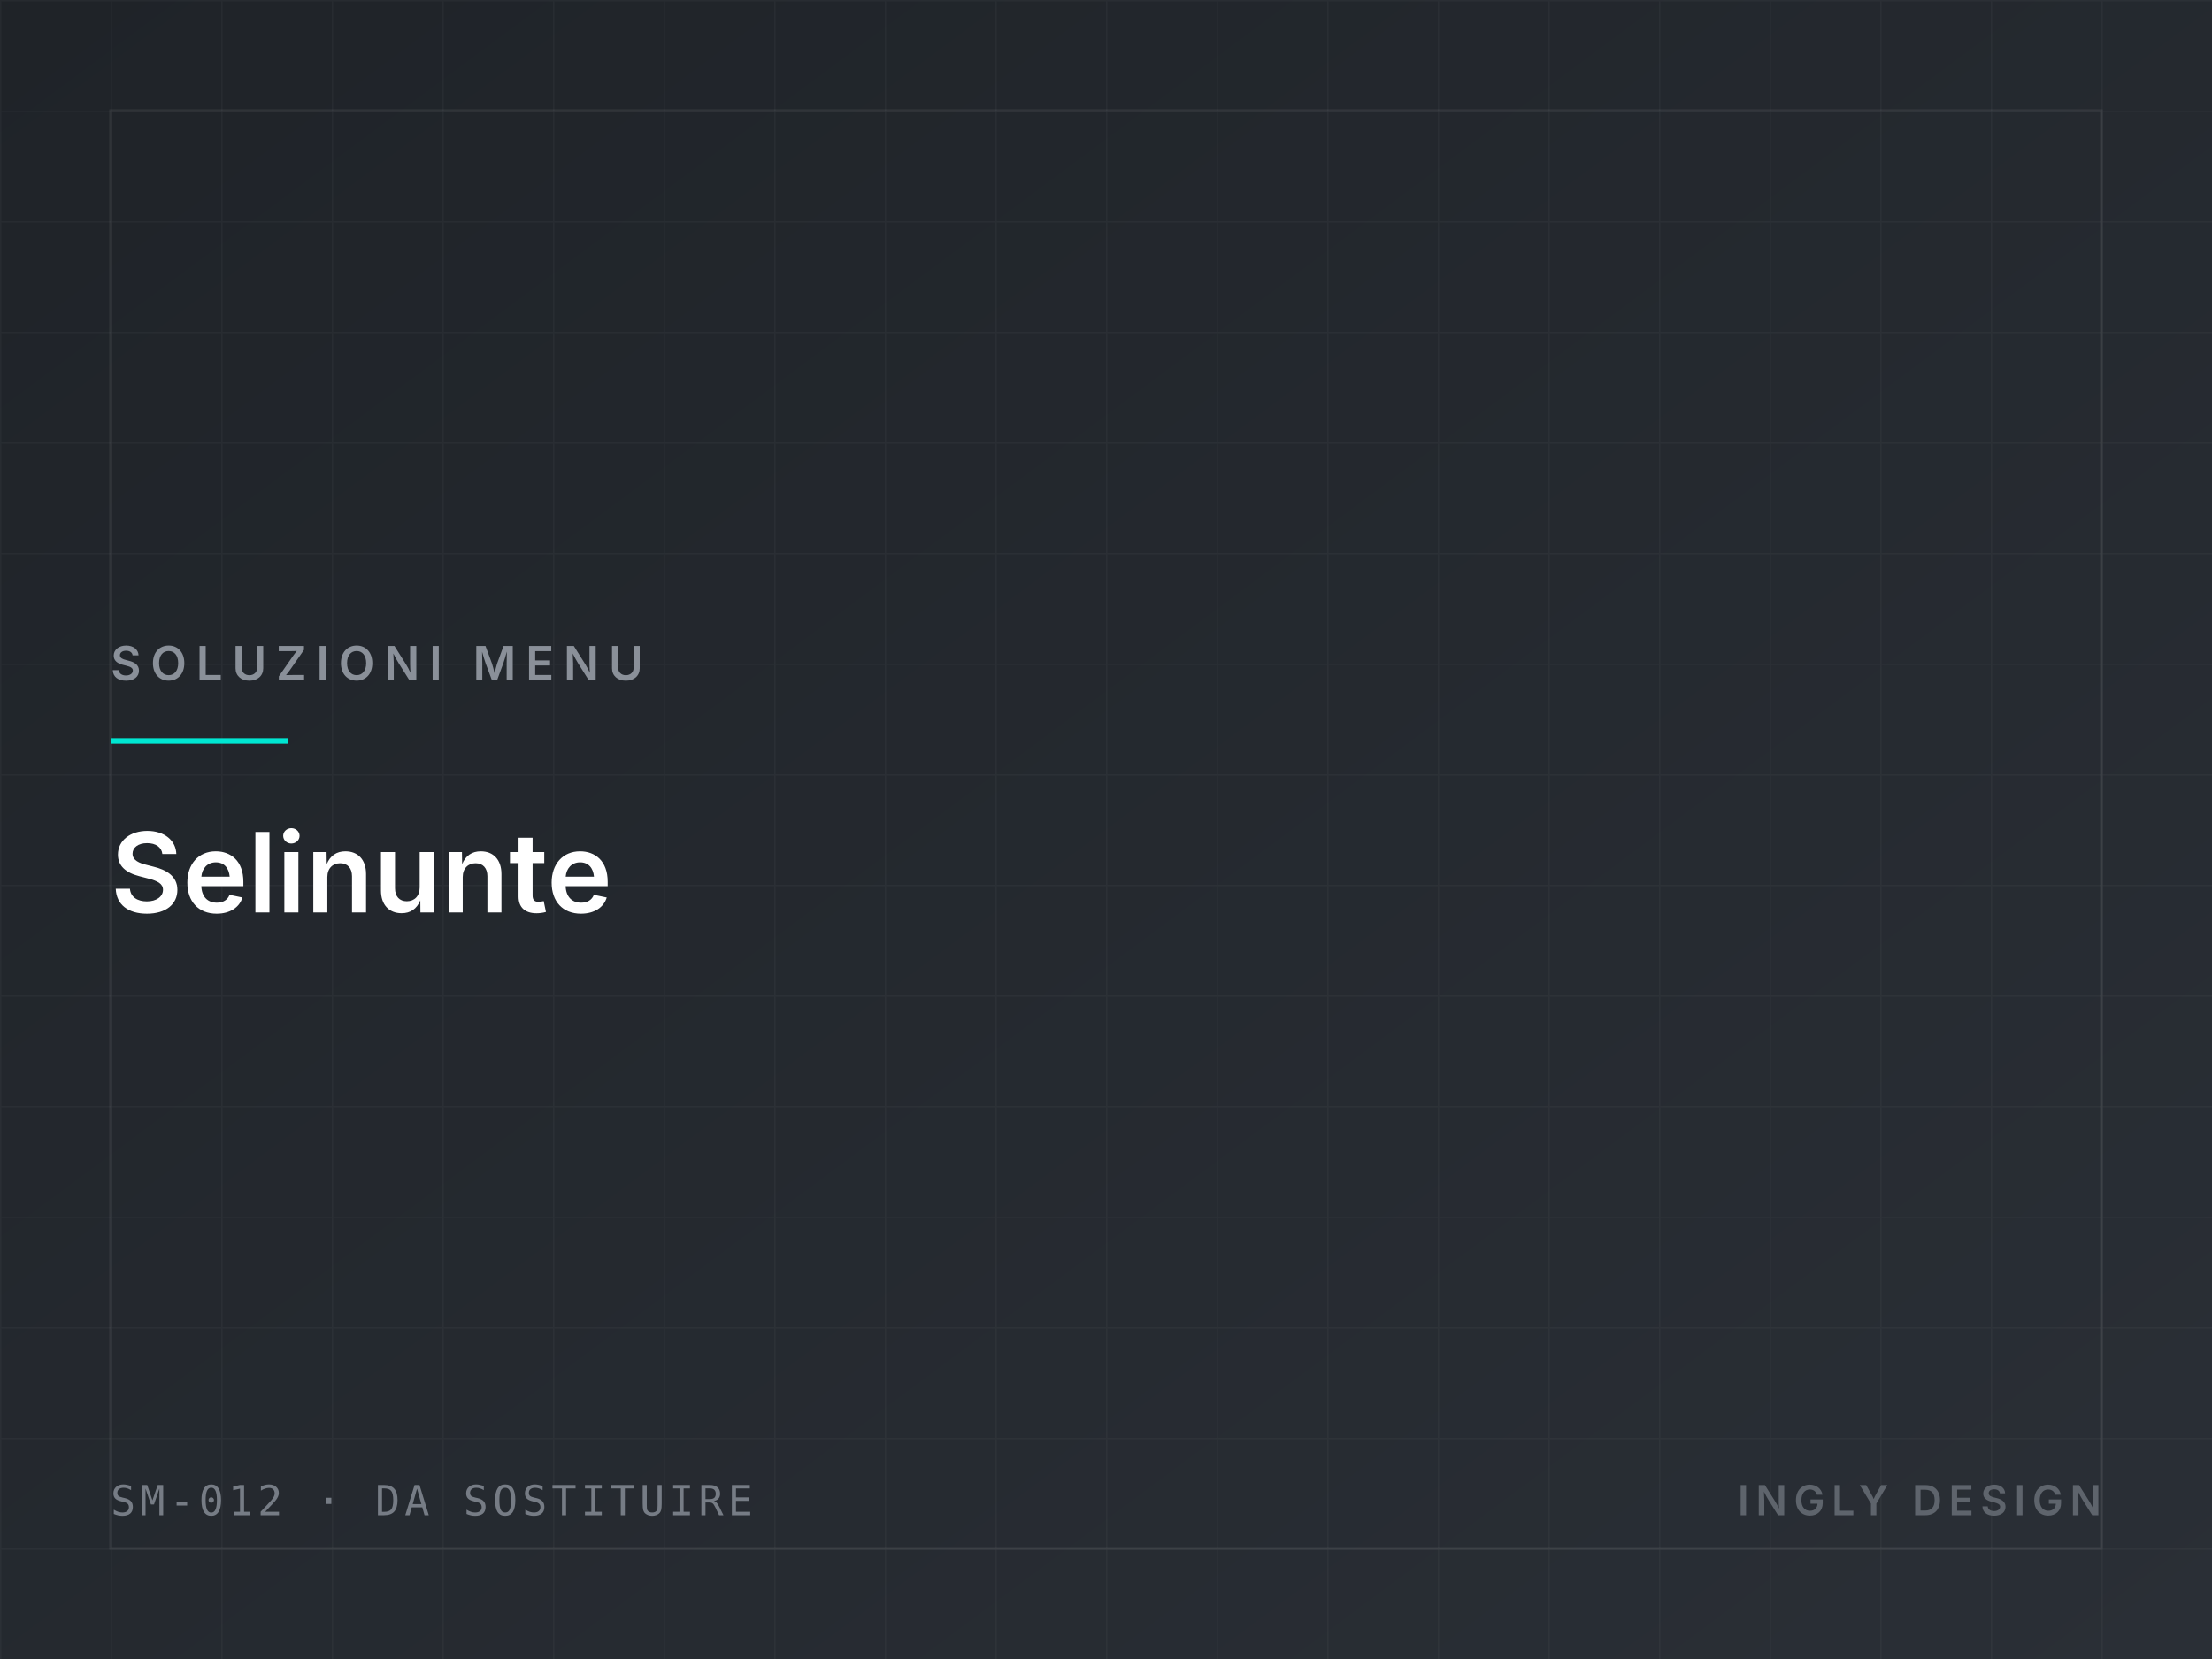
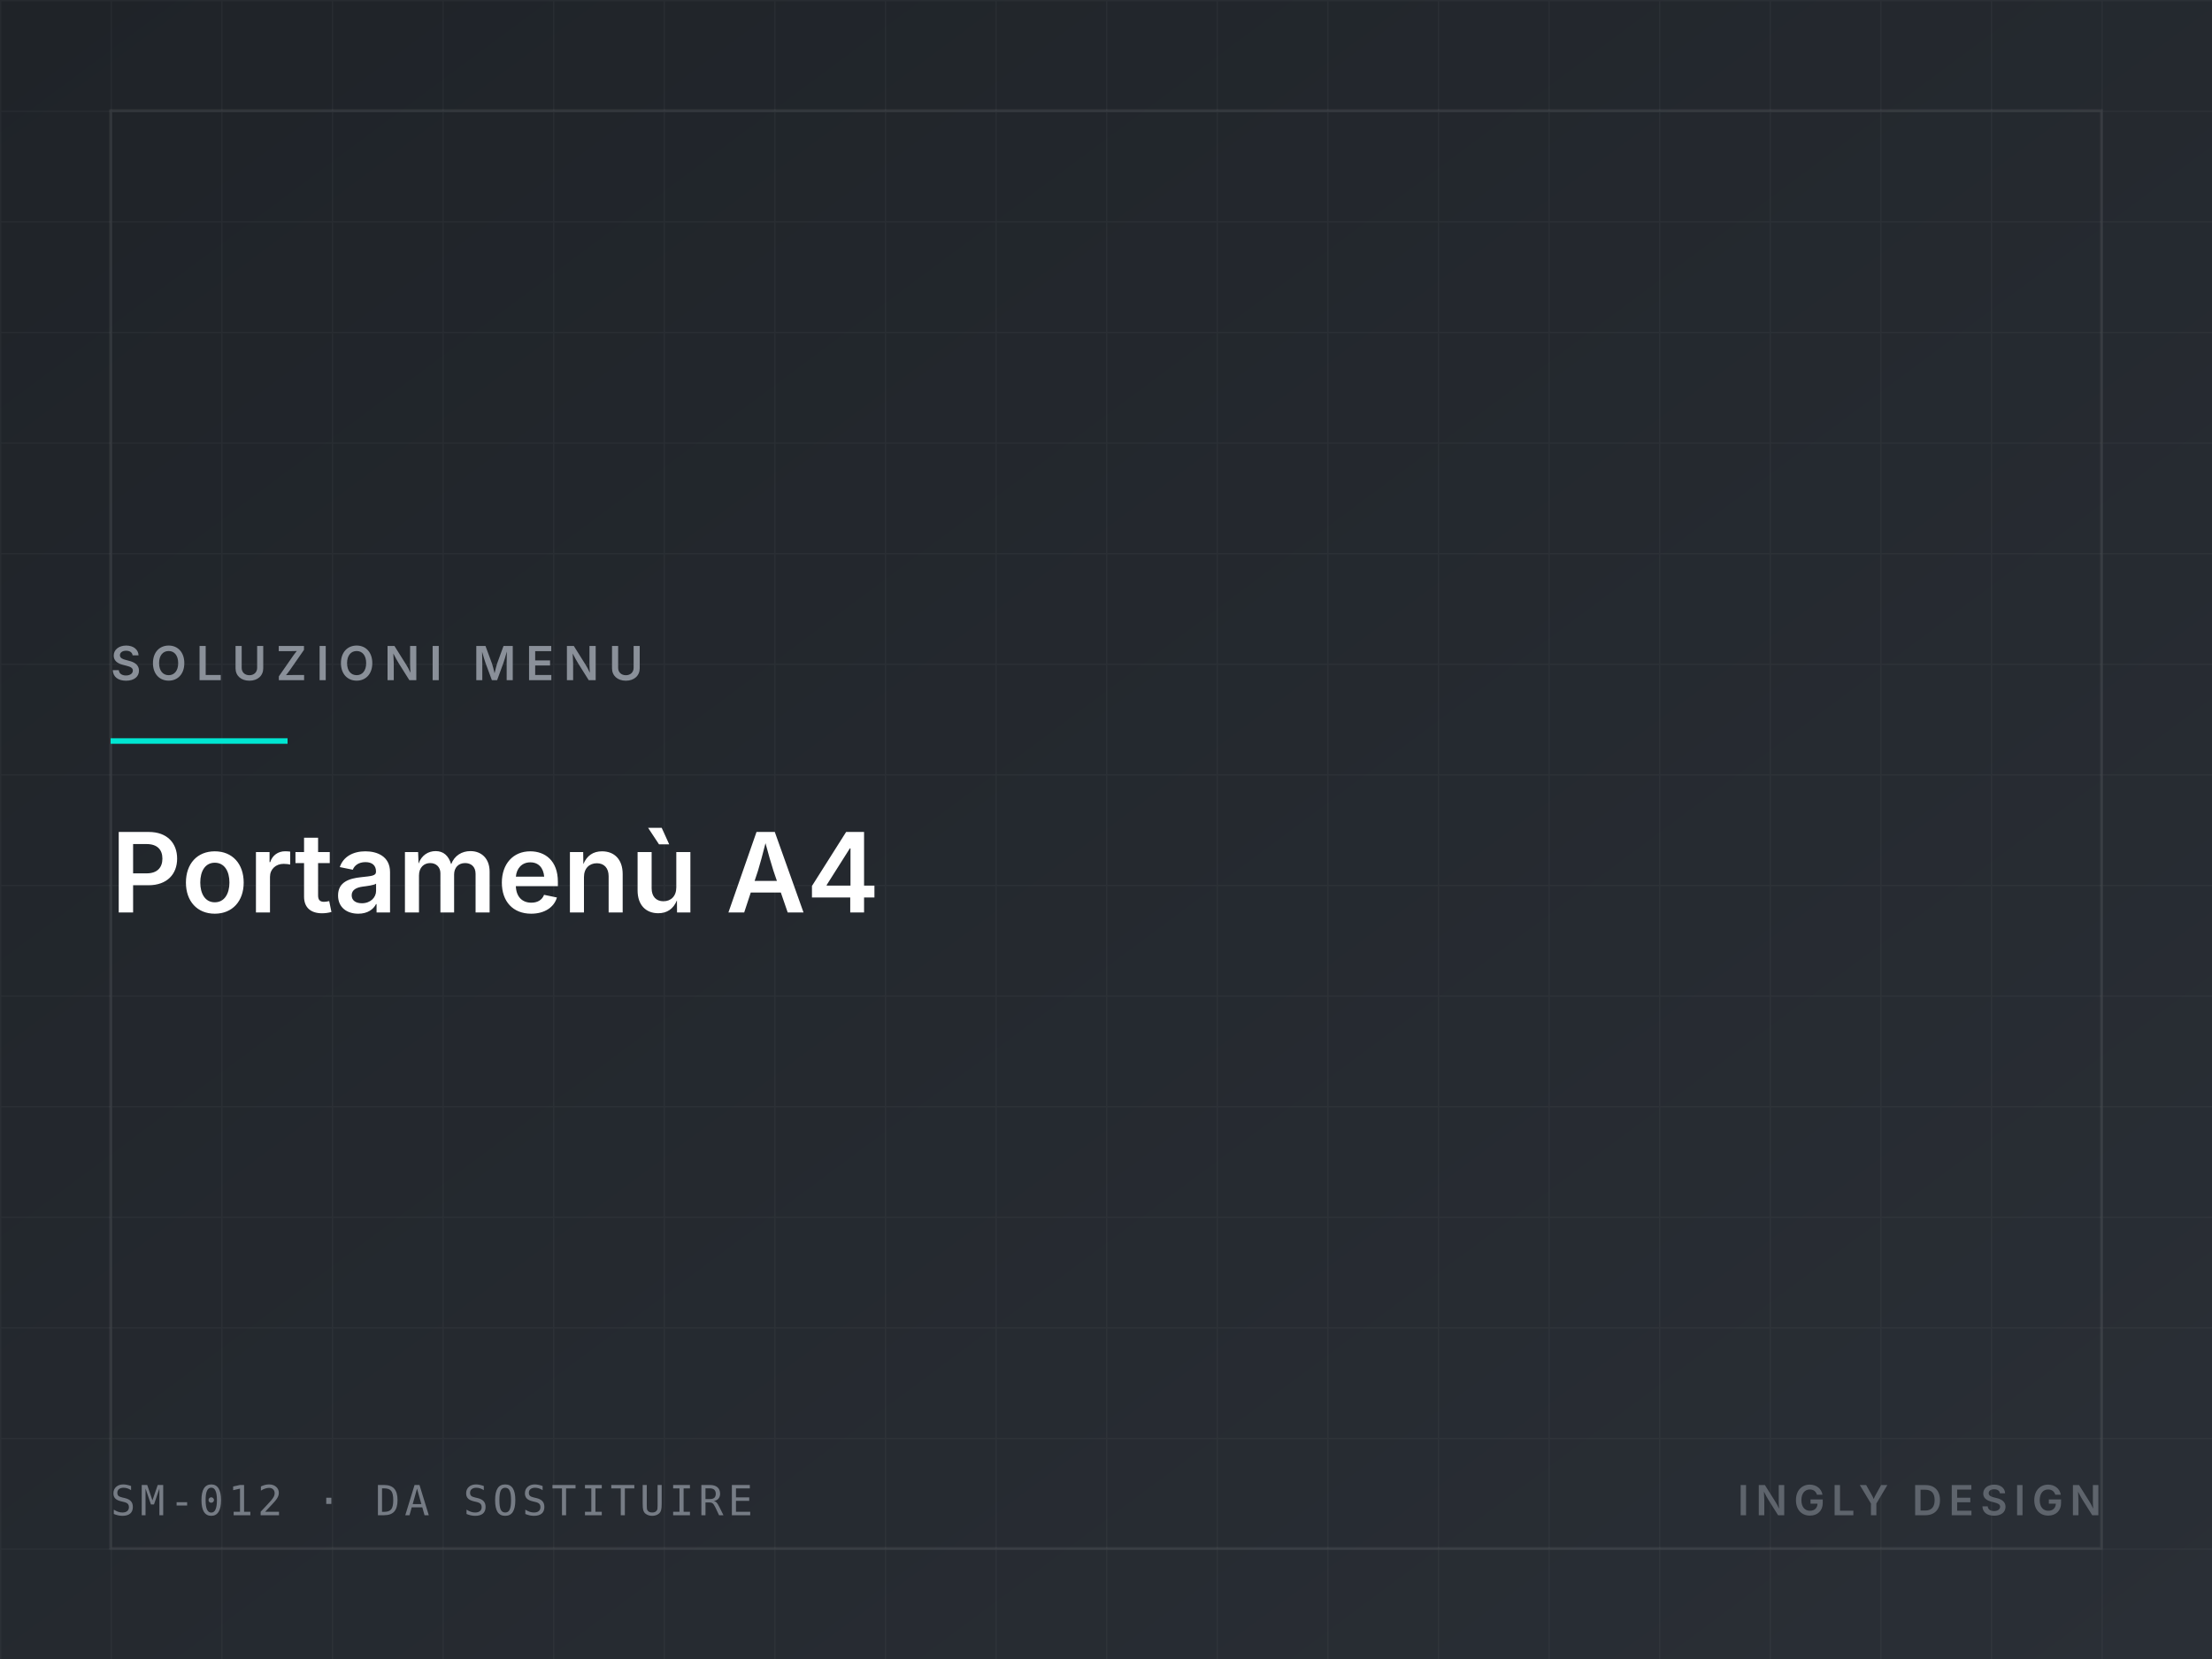
- <svg xmlns="http://www.w3.org/2000/svg" viewBox="0 0 800 600" width="800" height="600" role="img" aria-label="Selinunte">
+ <svg xmlns="http://www.w3.org/2000/svg" viewBox="0 0 800 600" width="800" height="600" role="img" aria-label="Portamenù A4">
  <defs>
    <linearGradient id="g" x1="0" y1="0" x2="1" y2="1">
      <stop offset="0" stop-color="#1F2328" />
      <stop offset="1" stop-color="#2A2F36" />
    </linearGradient>
    <pattern id="grid" width="40" height="40" patternUnits="userSpaceOnUse">
      <path d="M40 0H0V40" fill="none" stroke="#ffffff" stroke-opacity=".035" stroke-width="1" />
    </pattern>
  </defs>
  <rect width="800" height="600" fill="url(#g)" />
  <rect width="800" height="600" fill="url(#grid)" />
  <rect x="40" y="40" width="720" height="520" fill="none" stroke="#ffffff" stroke-opacity=".07" />
  <line x1="40" y1="268" x2="104" y2="268" stroke="#00E6D2" stroke-width="2" />
  <text x="40" y="246" font-family="system-ui,-apple-system,Segoe UI,sans-serif" font-size="17" font-weight="600" letter-spacing="3.4" fill="#8A9099">SOLUZIONI MENU</text>
-   <text x="40" y="330" font-family="system-ui,-apple-system,Segoe UI,sans-serif" font-size="40" font-weight="600" fill="#FFFFFF">Selinunte</text>
+   <text x="40" y="330" font-family="system-ui,-apple-system,Segoe UI,sans-serif" font-size="40" font-weight="600" fill="#FFFFFF">Portamenù A4</text>
  <text x="40" y="548" font-family="ui-monospace,SFMono-Regular,Menlo,monospace" font-size="15" letter-spacing="1.6" fill="#767C85">SM-012 · DA SOSTITUIRE</text>
  <text x="760" y="548" text-anchor="end" font-family="system-ui,-apple-system,Segoe UI,sans-serif" font-size="15" font-weight="600" letter-spacing="2.4" fill="#5E646C">INGLY DESIGN</text>
</svg>
